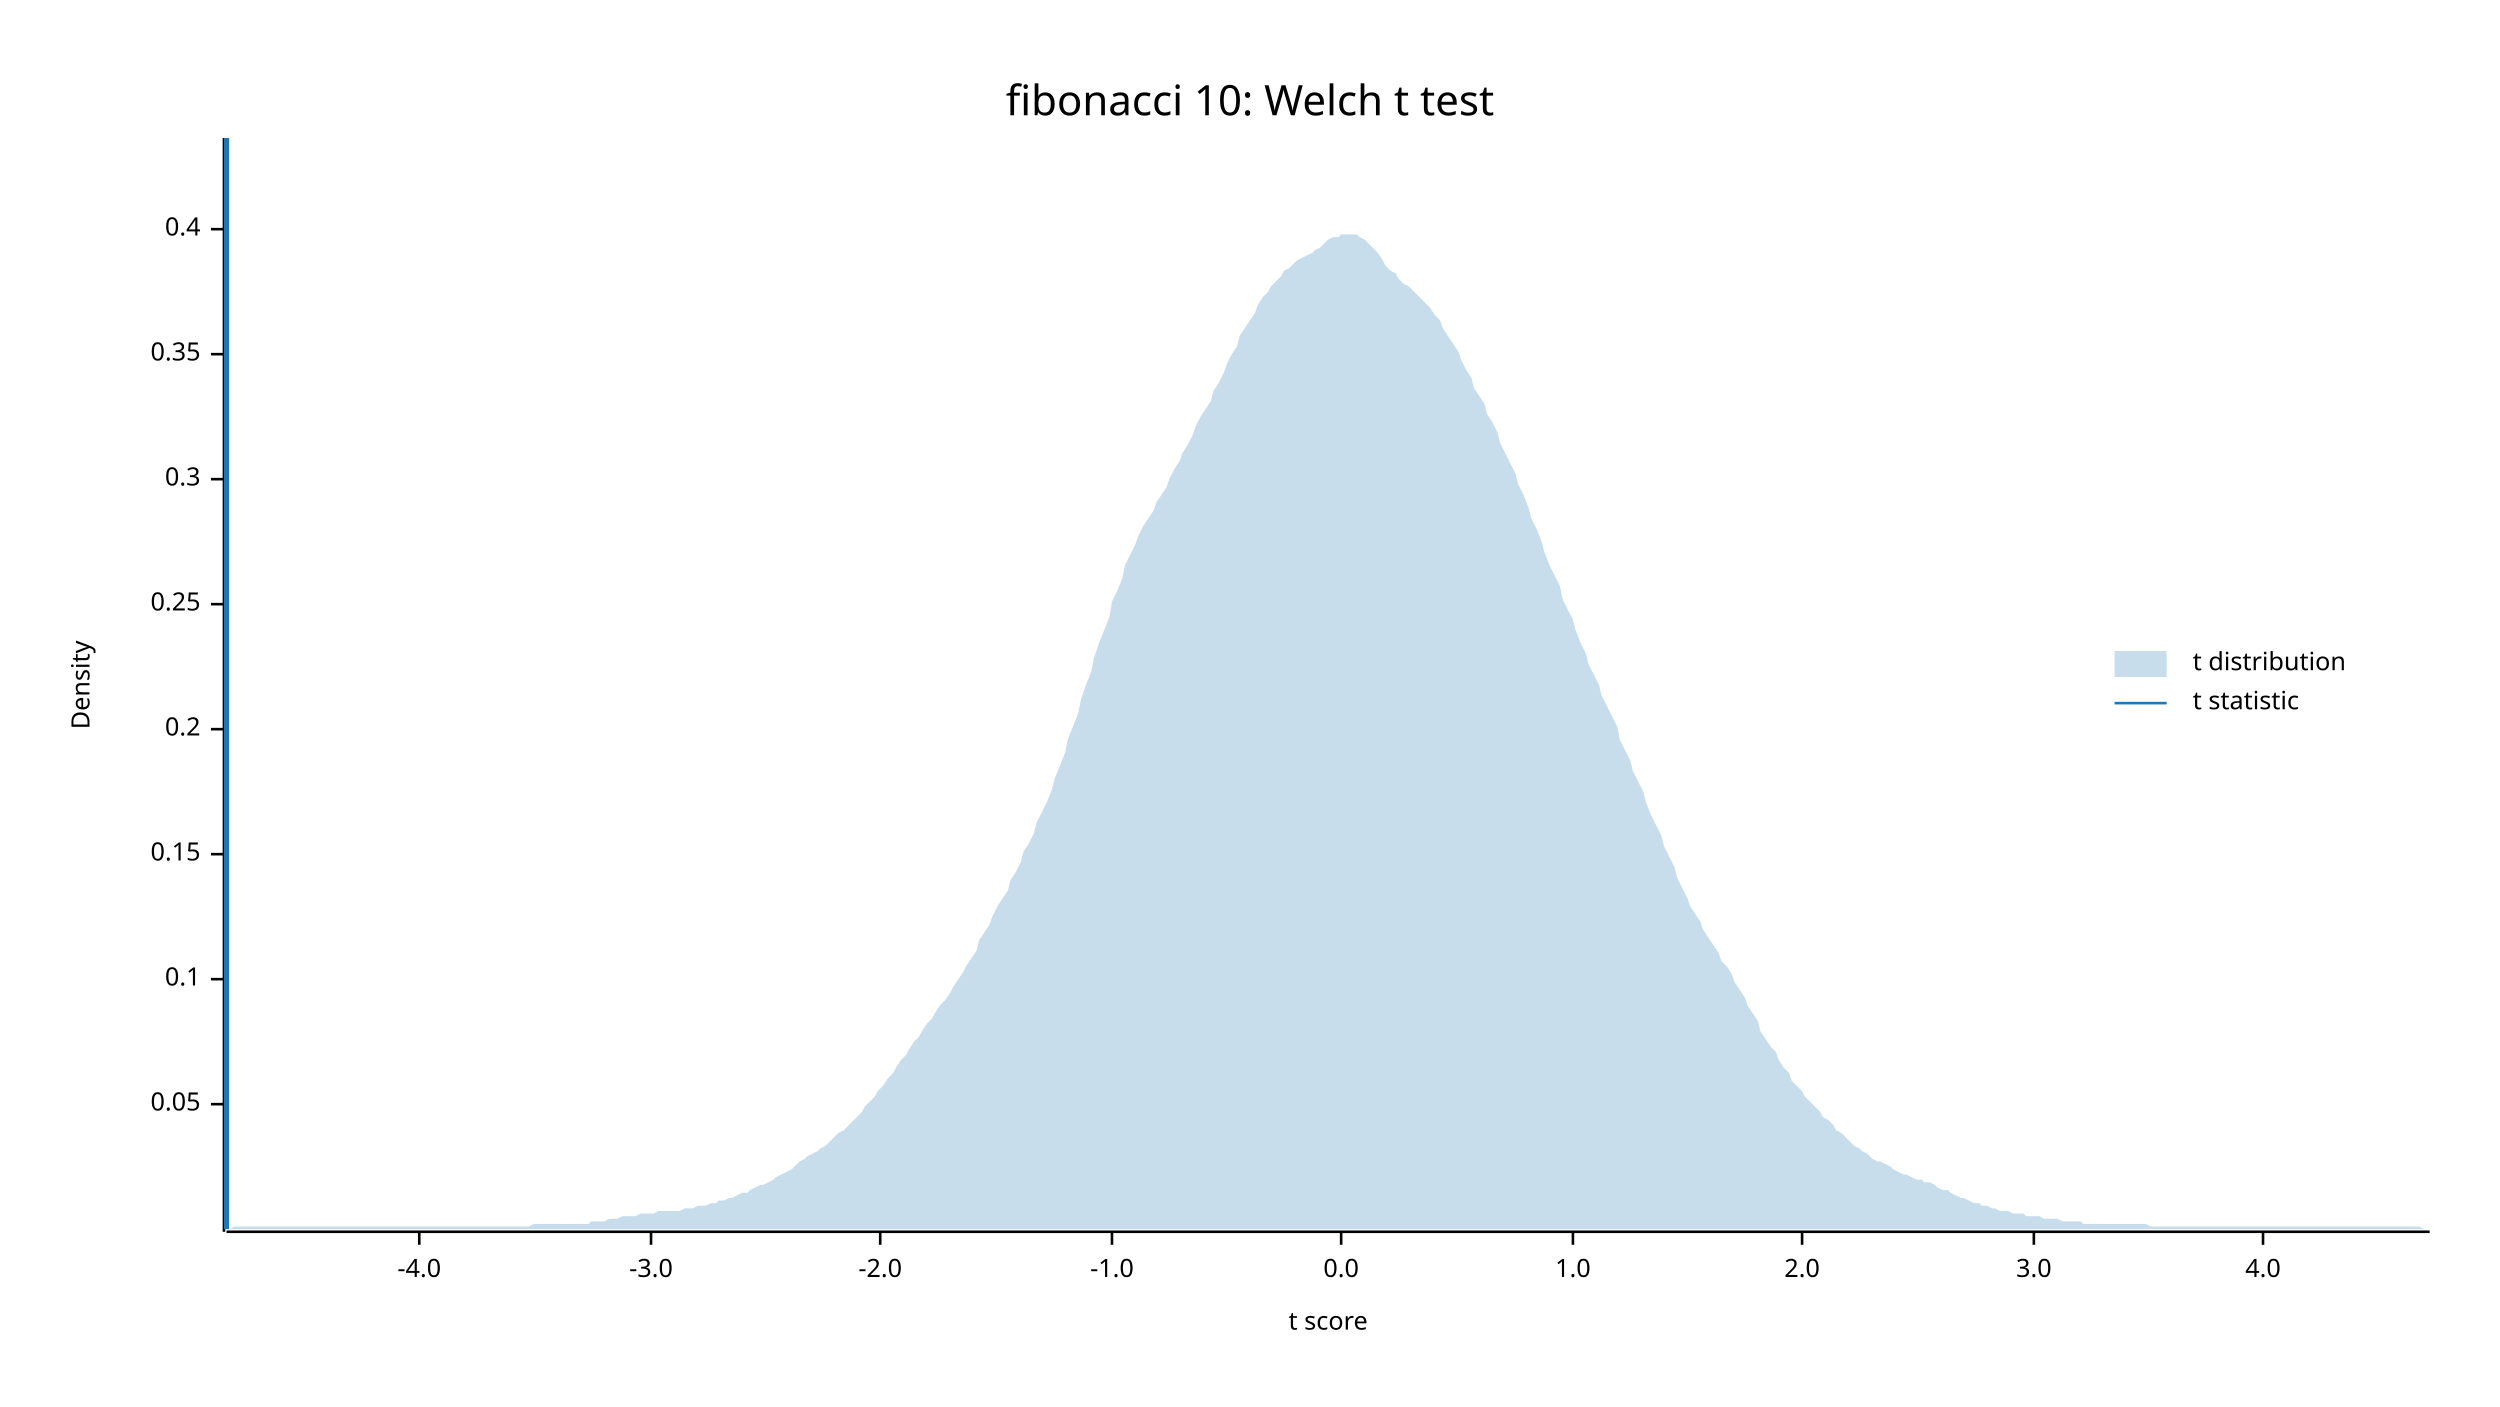
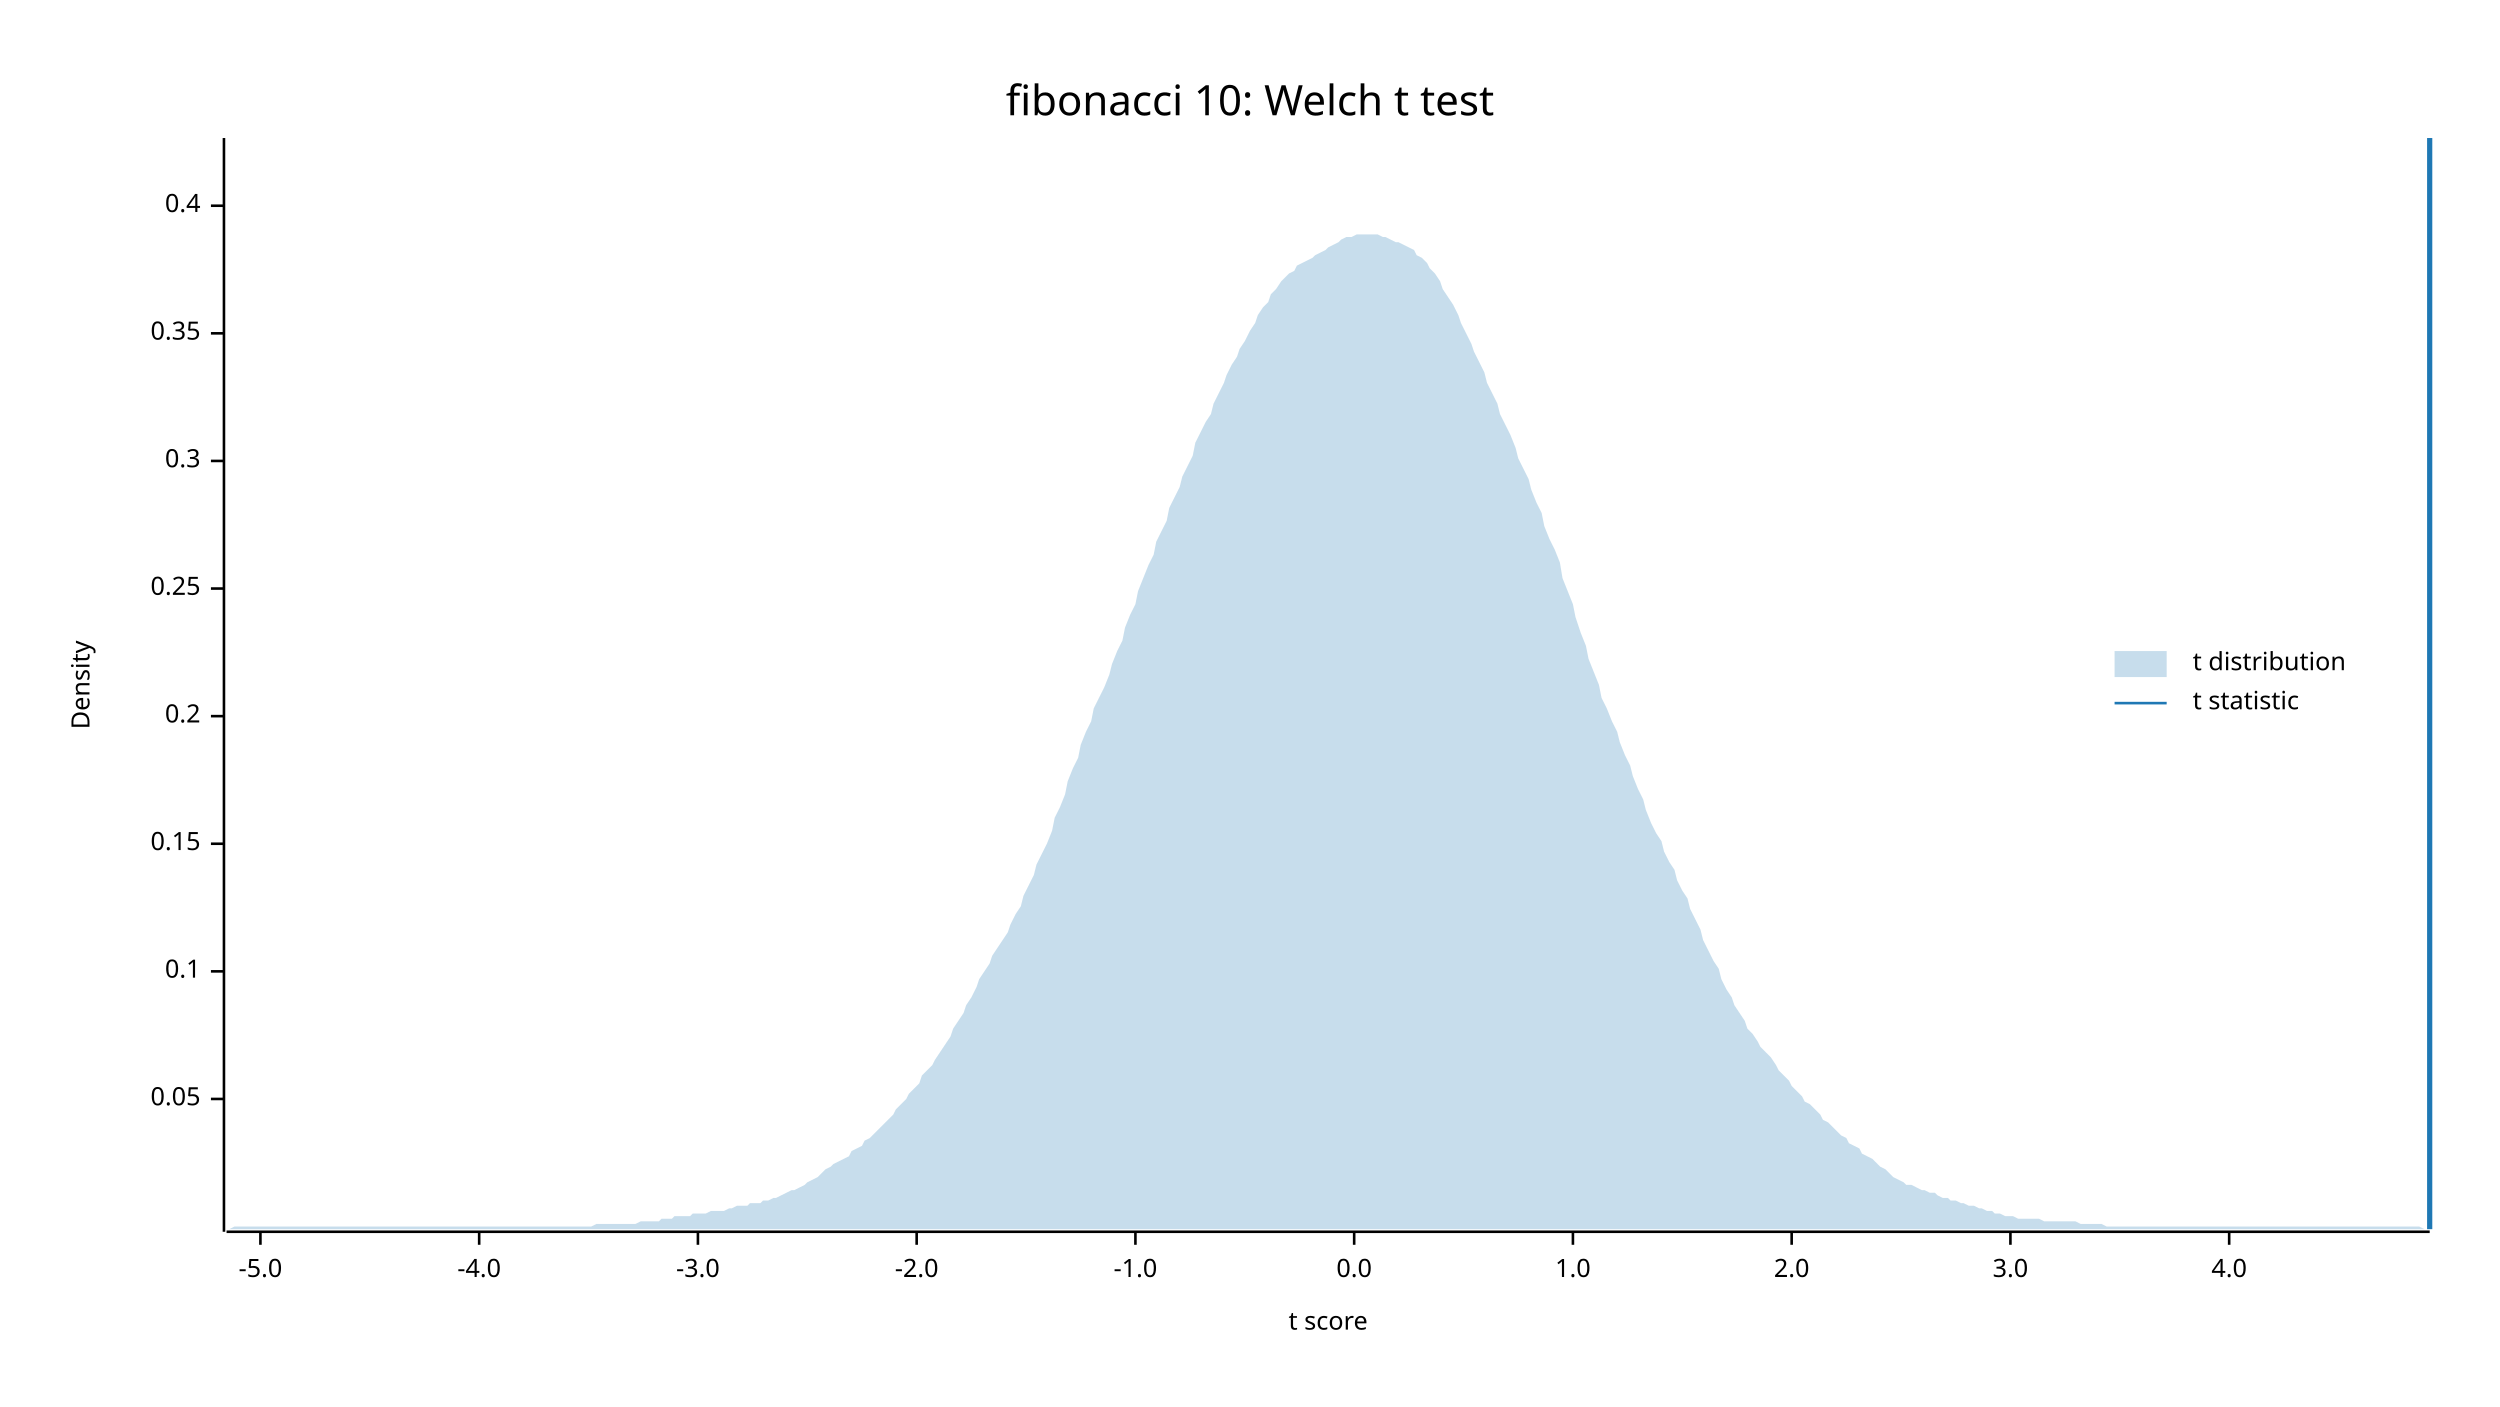
<svg xmlns="http://www.w3.org/2000/svg" width="960" height="540">
  <text x="480" y="32" dy="0.76em" text-anchor="middle" font-family="sans-serif" font-size="16.129" opacity="1" fill="#000000">
fibonacci 10: Welch t test
</text>
  <text x="27" y="263" dy="0.76em" text-anchor="middle" font-family="sans-serif" font-size="9.677" opacity="1" fill="#000000" transform="rotate(270, 27, 263)">
Density
</text>
  <text x="510" y="513" dy="-0.5ex" text-anchor="middle" font-family="sans-serif" font-size="9.677" opacity="1" fill="#000000">
t score
</text>
  <polyline fill="none" opacity="1" stroke="#000000" stroke-width="1" points="86,53 86,473 " />
-   <text x="77" y="424" dy="0.5ex" text-anchor="end" font-family="sans-serif" font-size="9.677" opacity="1" fill="#000000">
+   <text x="77" y="422" dy="0.5ex" text-anchor="end" font-family="sans-serif" font-size="9.677" opacity="1" fill="#000000">
0.05
</text>
-   <polyline fill="none" opacity="1" stroke="#000000" stroke-width="1" points="81,424 86,424 " />
-   <text x="77" y="376" dy="0.5ex" text-anchor="end" font-family="sans-serif" font-size="9.677" opacity="1" fill="#000000">
+   <polyline fill="none" opacity="1" stroke="#000000" stroke-width="1" points="81,422 86,422 " />
+   <text x="77" y="373" dy="0.5ex" text-anchor="end" font-family="sans-serif" font-size="9.677" opacity="1" fill="#000000">
0.1
</text>
-   <polyline fill="none" opacity="1" stroke="#000000" stroke-width="1" points="81,376 86,376 " />
-   <text x="77" y="328" dy="0.5ex" text-anchor="end" font-family="sans-serif" font-size="9.677" opacity="1" fill="#000000">
+   <polyline fill="none" opacity="1" stroke="#000000" stroke-width="1" points="81,373 86,373 " />
+   <text x="77" y="324" dy="0.5ex" text-anchor="end" font-family="sans-serif" font-size="9.677" opacity="1" fill="#000000">
0.15
</text>
-   <polyline fill="none" opacity="1" stroke="#000000" stroke-width="1" points="81,328 86,328 " />
-   <text x="77" y="280" dy="0.5ex" text-anchor="end" font-family="sans-serif" font-size="9.677" opacity="1" fill="#000000">
+   <polyline fill="none" opacity="1" stroke="#000000" stroke-width="1" points="81,324 86,324 " />
+   <text x="77" y="275" dy="0.5ex" text-anchor="end" font-family="sans-serif" font-size="9.677" opacity="1" fill="#000000">
0.2
</text>
-   <polyline fill="none" opacity="1" stroke="#000000" stroke-width="1" points="81,280 86,280 " />
-   <text x="77" y="232" dy="0.5ex" text-anchor="end" font-family="sans-serif" font-size="9.677" opacity="1" fill="#000000">
+   <polyline fill="none" opacity="1" stroke="#000000" stroke-width="1" points="81,275 86,275 " />
+   <text x="77" y="226" dy="0.5ex" text-anchor="end" font-family="sans-serif" font-size="9.677" opacity="1" fill="#000000">
0.25
</text>
-   <polyline fill="none" opacity="1" stroke="#000000" stroke-width="1" points="81,232 86,232 " />
-   <text x="77" y="184" dy="0.5ex" text-anchor="end" font-family="sans-serif" font-size="9.677" opacity="1" fill="#000000">
+   <polyline fill="none" opacity="1" stroke="#000000" stroke-width="1" points="81,226 86,226 " />
+   <text x="77" y="177" dy="0.5ex" text-anchor="end" font-family="sans-serif" font-size="9.677" opacity="1" fill="#000000">
0.3
</text>
-   <polyline fill="none" opacity="1" stroke="#000000" stroke-width="1" points="81,184 86,184 " />
-   <text x="77" y="136" dy="0.5ex" text-anchor="end" font-family="sans-serif" font-size="9.677" opacity="1" fill="#000000">
+   <polyline fill="none" opacity="1" stroke="#000000" stroke-width="1" points="81,177 86,177 " />
+   <text x="77" y="128" dy="0.5ex" text-anchor="end" font-family="sans-serif" font-size="9.677" opacity="1" fill="#000000">
0.35
</text>
-   <polyline fill="none" opacity="1" stroke="#000000" stroke-width="1" points="81,136 86,136 " />
-   <text x="77" y="88" dy="0.5ex" text-anchor="end" font-family="sans-serif" font-size="9.677" opacity="1" fill="#000000">
+   <polyline fill="none" opacity="1" stroke="#000000" stroke-width="1" points="81,128 86,128 " />
+   <text x="77" y="79" dy="0.5ex" text-anchor="end" font-family="sans-serif" font-size="9.677" opacity="1" fill="#000000">
0.4
</text>
-   <polyline fill="none" opacity="1" stroke="#000000" stroke-width="1" points="81,88 86,88 " />
+   <polyline fill="none" opacity="1" stroke="#000000" stroke-width="1" points="81,79 86,79 " />
  <polyline fill="none" opacity="1" stroke="#000000" stroke-width="1" points="87,473 933,473 " />
-   <text x="161" y="483" dy="0.76em" text-anchor="middle" font-family="sans-serif" font-size="9.677" opacity="1" fill="#000000">
+   <text x="100" y="483" dy="0.76em" text-anchor="middle" font-family="sans-serif" font-size="9.677" opacity="1" fill="#000000">
+ -5.0
+ </text>
+   <polyline fill="none" opacity="1" stroke="#000000" stroke-width="1" points="100,473 100,478 " />
+   <text x="184" y="483" dy="0.76em" text-anchor="middle" font-family="sans-serif" font-size="9.677" opacity="1" fill="#000000">
-4.0
</text>
-   <polyline fill="none" opacity="1" stroke="#000000" stroke-width="1" points="161,473 161,478 " />
-   <text x="250" y="483" dy="0.76em" text-anchor="middle" font-family="sans-serif" font-size="9.677" opacity="1" fill="#000000">
+   <polyline fill="none" opacity="1" stroke="#000000" stroke-width="1" points="184,473 184,478 " />
+   <text x="268" y="483" dy="0.76em" text-anchor="middle" font-family="sans-serif" font-size="9.677" opacity="1" fill="#000000">
-3.0
</text>
-   <polyline fill="none" opacity="1" stroke="#000000" stroke-width="1" points="250,473 250,478 " />
-   <text x="338" y="483" dy="0.76em" text-anchor="middle" font-family="sans-serif" font-size="9.677" opacity="1" fill="#000000">
+   <polyline fill="none" opacity="1" stroke="#000000" stroke-width="1" points="268,473 268,478 " />
+   <text x="352" y="483" dy="0.76em" text-anchor="middle" font-family="sans-serif" font-size="9.677" opacity="1" fill="#000000">
-2.0
</text>
-   <polyline fill="none" opacity="1" stroke="#000000" stroke-width="1" points="338,473 338,478 " />
-   <text x="427" y="483" dy="0.76em" text-anchor="middle" font-family="sans-serif" font-size="9.677" opacity="1" fill="#000000">
+   <polyline fill="none" opacity="1" stroke="#000000" stroke-width="1" points="352,473 352,478 " />
+   <text x="436" y="483" dy="0.76em" text-anchor="middle" font-family="sans-serif" font-size="9.677" opacity="1" fill="#000000">
-1.0
</text>
-   <polyline fill="none" opacity="1" stroke="#000000" stroke-width="1" points="427,473 427,478 " />
-   <text x="515" y="483" dy="0.76em" text-anchor="middle" font-family="sans-serif" font-size="9.677" opacity="1" fill="#000000">
+   <polyline fill="none" opacity="1" stroke="#000000" stroke-width="1" points="436,473 436,478 " />
+   <text x="520" y="483" dy="0.76em" text-anchor="middle" font-family="sans-serif" font-size="9.677" opacity="1" fill="#000000">
0.0
</text>
-   <polyline fill="none" opacity="1" stroke="#000000" stroke-width="1" points="515,473 515,478 " />
+   <polyline fill="none" opacity="1" stroke="#000000" stroke-width="1" points="520,473 520,478 " />
  <text x="604" y="483" dy="0.76em" text-anchor="middle" font-family="sans-serif" font-size="9.677" opacity="1" fill="#000000">
1.0
</text>
  <polyline fill="none" opacity="1" stroke="#000000" stroke-width="1" points="604,473 604,478 " />
-   <text x="692" y="483" dy="0.76em" text-anchor="middle" font-family="sans-serif" font-size="9.677" opacity="1" fill="#000000">
+   <text x="688" y="483" dy="0.76em" text-anchor="middle" font-family="sans-serif" font-size="9.677" opacity="1" fill="#000000">
2.0
</text>
-   <polyline fill="none" opacity="1" stroke="#000000" stroke-width="1" points="692,473 692,478 " />
-   <text x="781" y="483" dy="0.76em" text-anchor="middle" font-family="sans-serif" font-size="9.677" opacity="1" fill="#000000">
+   <polyline fill="none" opacity="1" stroke="#000000" stroke-width="1" points="688,473 688,478 " />
+   <text x="772" y="483" dy="0.76em" text-anchor="middle" font-family="sans-serif" font-size="9.677" opacity="1" fill="#000000">
3.0
</text>
-   <polyline fill="none" opacity="1" stroke="#000000" stroke-width="1" points="781,473 781,478 " />
-   <text x="869" y="483" dy="0.76em" text-anchor="middle" font-family="sans-serif" font-size="9.677" opacity="1" fill="#000000">
+   <polyline fill="none" opacity="1" stroke="#000000" stroke-width="1" points="772,473 772,478 " />
+   <text x="856" y="483" dy="0.76em" text-anchor="middle" font-family="sans-serif" font-size="9.677" opacity="1" fill="#000000">
4.0
</text>
-   <polyline fill="none" opacity="1" stroke="#000000" stroke-width="1" points="869,473 869,478 " />
-   <polygon opacity="0.25" fill="#1F78B4" points="87,472 88,472 90,471 92,471 93,471 95,471 97,471 98,471 100,471 102,471 103,471 105,471 107,471 109,471 110,471 112,471 114,471 115,471 117,471 119,471 120,471 122,471 124,471 125,471 127,471 129,471 131,471 132,471 134,471 136,471 137,471 139,471 141,471 142,471 144,471 146,471 148,471 149,471 151,471 153,471 154,471 156,471 158,471 159,471 161,471 163,471 164,471 166,471 168,471 170,471 171,471 173,471 175,471 176,471 178,471 180,471 181,471 183,471 185,471 187,471 188,471 190,471 192,471 193,471 195,471 197,471 198,471 200,471 202,471 203,471 205,470 207,470 209,470 210,470 212,470 214,470 215,470 217,470 219,470 220,470 222,470 224,470 226,470 227,469 229,469 231,469 232,469 234,468 236,468 237,468 239,467 241,467 242,467 244,467 246,466 248,466 249,466 251,466 253,465 254,465 256,465 258,465 259,465 261,465 263,464 265,464 266,464 268,463 270,463 271,463 273,462 275,462 276,461 278,461 280,460 281,460 283,459 285,458 287,458 288,457 290,456 292,455 293,455 295,454 297,453 298,452 300,451 302,450 304,449 305,448 307,446 309,445 310,444 312,443 314,442 315,441 317,440 319,438 320,437 322,435 324,434 326,432 327,431 329,429 331,427 332,425 334,423 336,421 337,419 339,417 341,414 343,412 344,410 346,407 348,405 349,403 351,400 353,398 354,396 356,393 358,391 359,389 361,386 363,384 365,381 366,379 368,376 370,373 371,371 373,368 375,365 376,361 378,358 380,355 381,352 383,348 385,345 387,342 388,338 390,335 392,331 393,327 395,324 397,320 398,316 400,312 402,308 404,303 405,299 407,294 409,289 410,284 412,279 414,274 415,269 417,263 419,258 420,253 422,247 424,242 426,237 427,231 429,227 431,222 432,217 434,213 436,209 437,206 439,202 441,199 443,196 444,193 446,190 448,187 449,184 451,180 453,177 454,174 456,171 458,167 459,164 461,160 463,157 465,154 466,150 468,147 470,143 471,140 473,136 475,133 476,129 478,126 480,123 482,120 483,117 485,114 487,112 488,110 490,108 492,106 493,104 495,103 497,101 498,100 500,99 502,98 504,97 505,96 507,95 509,93 510,92 512,91 514,91 515,90 517,90 519,90 521,90 522,91 524,92 526,94 527,95 529,97 531,100 532,102 534,104 536,105 537,107 539,109 541,110 543,112 544,113 546,115 548,117 549,118 551,121 553,123 554,126 556,129 558,132 560,135 561,138 563,142 565,145 566,149 568,152 570,155 571,159 573,162 575,166 576,170 578,174 580,178 582,182 583,186 585,190 587,195 588,199 590,203 592,208 593,212 595,217 597,221 599,225 600,230 602,234 604,238 605,242 607,247 609,251 610,255 612,259 614,263 615,267 617,271 619,275 621,279 622,284 624,288 626,292 627,296 629,300 631,304 632,308 634,313 636,317 638,321 639,325 641,329 643,333 644,337 646,341 648,345 649,348 651,351 653,354 654,357 656,360 658,363 660,366 661,369 663,371 665,374 666,377 668,380 670,383 671,386 673,389 675,392 676,396 678,399 680,402 682,404 683,407 685,410 687,412 688,415 690,417 692,419 693,421 695,423 697,425 699,427 700,429 702,430 704,432 705,434 707,435 709,437 710,438 712,440 714,441 715,442 717,443 719,445 721,446 722,446 724,447 726,448 727,449 729,450 731,451 732,451 734,452 736,453 738,453 739,454 741,454 743,455 744,456 746,457 748,457 749,458 751,459 753,460 754,460 756,461 758,462 760,462 761,463 763,463 765,464 766,464 768,465 770,465 771,465 773,466 775,466 777,466 778,467 780,467 782,467 783,467 785,468 787,468 788,468 790,468 792,469 793,469 795,469 797,469 799,469 800,470 802,470 804,470 805,470 807,470 809,470 810,470 812,470 814,470 816,470 817,470 819,470 821,470 822,470 824,470 826,471 827,471 829,471 831,471 832,471 834,471 836,471 838,471 839,471 841,471 843,471 844,471 846,471 848,471 849,471 851,471 853,471 855,471 856,471 858,471 860,471 861,471 863,471 865,471 866,471 868,471 870,471 871,471 873,471 875,471 877,471 878,471 880,471 882,471 883,471 885,471 887,471 888,471 890,471 892,471 894,471 895,471 897,471 899,471 900,471 902,471 904,471 905,471 907,471 909,471 910,471 912,471 914,471 916,471 917,471 919,471 921,471 922,471 924,471 926,471 927,471 929,471 931,472 933,472 933,472 87,472 " />
-   <polyline fill="none" opacity="1" stroke="#1F78B4" stroke-width="2" points="87,472 87,53 " />
+   <polyline fill="none" opacity="1" stroke="#000000" stroke-width="1" points="856,473 856,478 " />
+   <polygon opacity="0.25" fill="#1F78B4" points="87,472 88,472 90,471 92,471 93,471 95,471 97,471 98,471 100,471 102,471 103,471 105,471 107,471 109,471 110,471 112,471 114,471 115,471 117,471 119,471 120,471 122,471 124,471 125,471 127,471 129,471 131,471 132,471 134,471 136,471 137,471 139,471 141,471 142,471 144,471 146,471 148,471 149,471 151,471 153,471 154,471 156,471 158,471 159,471 161,471 163,471 164,471 166,471 168,471 170,471 171,471 173,471 175,471 176,471 178,471 180,471 181,471 183,471 185,471 187,471 188,471 190,471 192,471 193,471 195,471 197,471 198,471 200,471 202,471 203,471 205,471 207,471 209,471 210,471 212,471 214,471 215,471 217,471 219,471 220,471 222,471 224,471 226,471 227,471 229,470 231,470 232,470 234,470 236,470 237,470 239,470 241,470 242,470 244,470 246,469 248,469 249,469 251,469 253,469 254,468 256,468 258,468 259,467 261,467 263,467 265,467 266,466 268,466 270,466 271,466 273,465 275,465 276,465 278,465 280,464 281,464 283,463 285,463 287,463 288,462 290,462 292,462 293,461 295,461 297,460 298,460 300,459 302,458 304,457 305,457 307,456 309,455 310,454 312,453 314,452 315,451 317,449 319,448 320,447 322,446 324,445 326,444 327,442 329,441 331,440 332,438 334,437 336,435 337,434 339,432 341,430 343,428 344,426 346,424 348,422 349,420 351,418 353,416 354,413 356,411 358,409 359,407 361,404 363,401 365,398 366,395 368,392 370,389 371,386 373,383 375,379 376,376 378,373 380,370 381,367 383,364 385,361 387,358 388,355 390,351 392,348 393,344 395,340 397,336 398,332 400,328 402,324 404,319 405,314 407,310 409,305 410,300 412,295 414,291 415,286 417,281 419,277 420,272 422,268 424,264 426,259 427,255 429,250 431,246 432,241 434,236 436,232 437,227 439,222 441,217 443,213 444,208 446,204 448,200 449,195 451,191 453,187 454,183 456,179 458,175 459,170 461,166 463,162 465,159 466,155 468,151 470,147 471,144 473,140 475,137 476,134 478,131 480,127 482,124 483,121 485,118 487,116 488,113 490,111 492,108 493,107 495,105 497,104 498,102 500,101 502,100 504,99 505,98 507,97 509,96 510,95 512,94 514,93 515,92 517,91 519,91 521,90 522,90 524,90 526,90 527,90 529,90 531,91 532,91 534,92 536,93 537,93 539,94 541,95 543,96 544,98 546,99 548,101 549,103 551,105 553,108 554,111 556,114 558,117 560,121 561,124 563,128 565,132 566,135 568,139 570,143 571,147 573,151 575,155 576,159 578,163 580,167 582,172 583,176 585,180 587,184 588,188 590,193 592,197 593,202 595,207 597,211 599,216 600,222 602,227 604,232 605,237 607,243 609,248 610,253 612,258 614,263 615,268 617,272 619,277 621,281 622,285 624,290 626,294 627,298 629,303 631,307 632,311 634,316 636,320 638,323 639,327 641,331 643,334 644,338 646,342 648,345 649,349 651,353 653,357 654,361 656,365 658,369 660,372 661,376 663,380 665,383 666,386 668,389 670,392 671,395 673,397 675,400 676,402 678,404 680,406 682,409 683,411 685,413 687,415 688,417 690,419 692,421 693,423 695,424 697,426 699,428 700,430 702,431 704,433 705,434 707,436 709,437 710,439 712,440 714,441 715,443 717,444 719,445 721,447 722,448 724,449 726,451 727,452 729,453 731,454 732,455 734,455 736,456 738,457 739,457 741,458 743,458 744,459 746,460 748,460 749,461 751,461 753,462 754,462 756,463 758,463 760,464 761,464 763,465 765,465 766,466 768,466 770,467 771,467 773,467 775,468 777,468 778,468 780,468 782,468 783,468 785,469 787,469 788,469 790,469 792,469 793,469 795,469 797,469 799,470 800,470 802,470 804,470 805,470 807,470 809,471 810,471 812,471 814,471 816,471 817,471 819,471 821,471 822,471 824,471 826,471 827,471 829,471 831,471 832,471 834,471 836,471 838,471 839,471 841,471 843,471 844,471 846,471 848,471 849,471 851,471 853,471 855,471 856,471 858,471 860,471 861,471 863,471 865,471 866,471 868,471 870,471 871,471 873,471 875,471 877,471 878,471 880,471 882,471 883,471 885,471 887,471 888,471 890,471 892,471 894,471 895,471 897,471 899,471 900,471 902,471 904,471 905,471 907,471 909,471 910,471 912,471 914,471 916,471 917,471 919,471 921,471 922,471 924,471 926,471 927,471 929,471 931,472 933,472 933,472 87,472 " />
+   <polyline fill="none" opacity="1" stroke="#1F78B4" stroke-width="2" points="933,472 933,53 " />
  <text x="842" y="250" dy="0.76em" text-anchor="start" font-family="sans-serif" font-size="9.677" opacity="1" fill="#000000">
t distribution
</text>
  <text x="842" y="265" dy="0.76em" text-anchor="start" font-family="sans-serif" font-size="9.677" opacity="1" fill="#000000">
t statistic
</text>
  <rect x="812" y="250" width="20" height="10" opacity="0.25" fill="#1F78B4" stroke="none" />
  <polyline fill="none" opacity="1" stroke="#1F78B4" stroke-width="1" points="812,270 832,270 " />
</svg>
